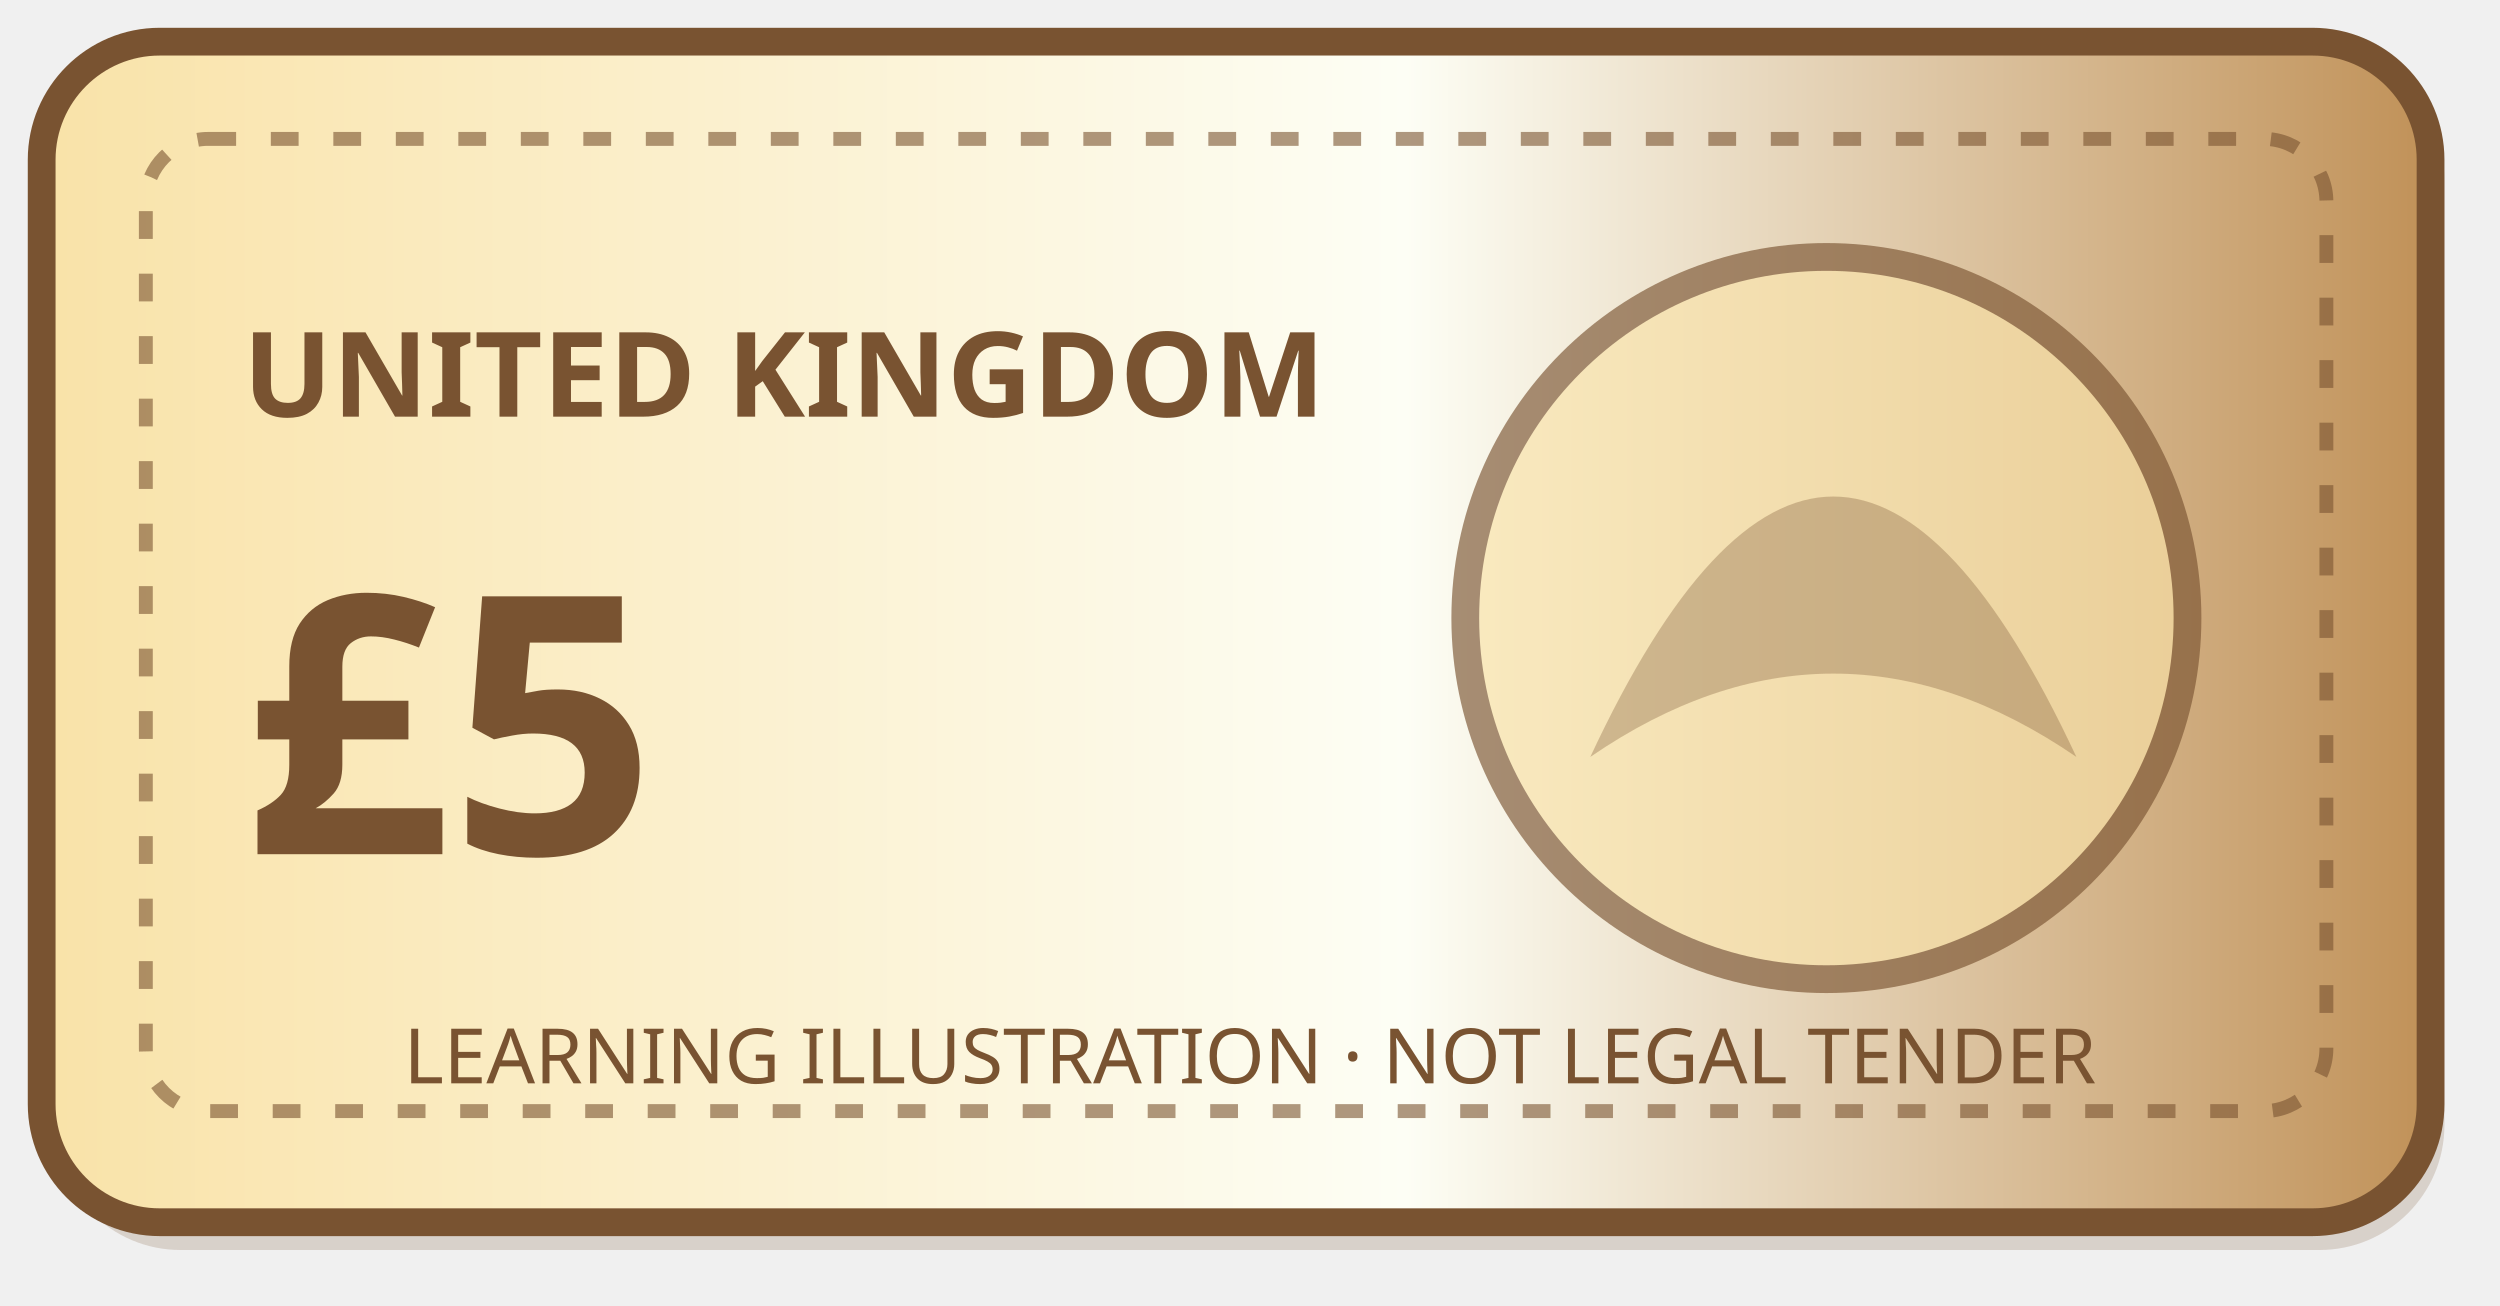
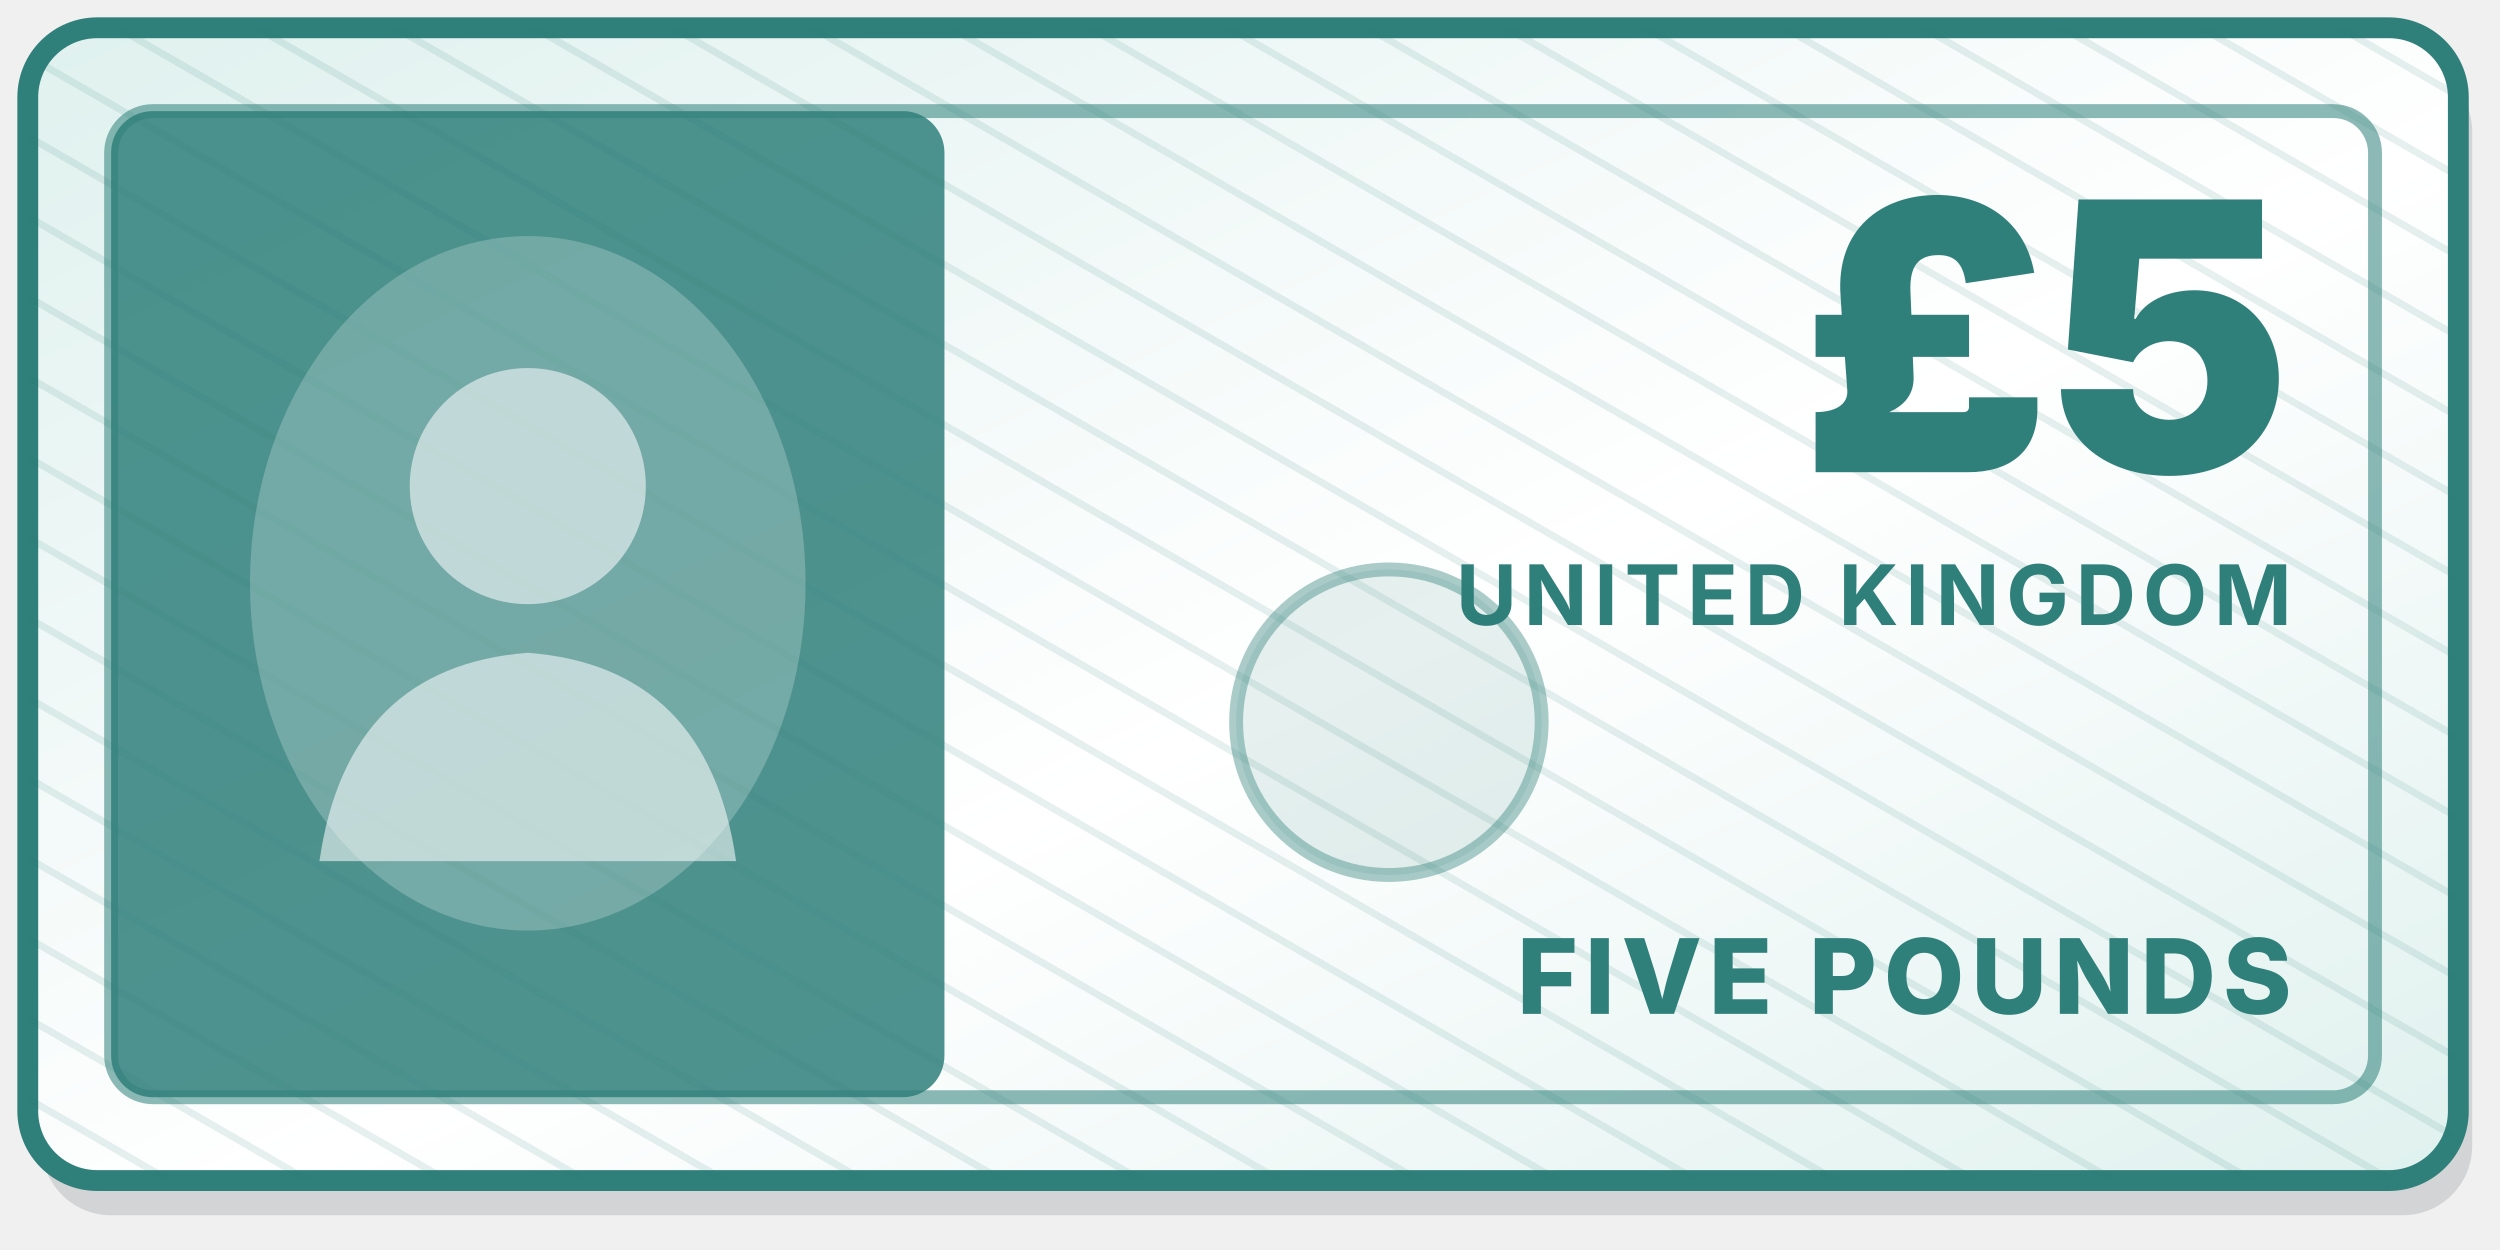
- <svg xmlns="http://www.w3.org/2000/svg" viewBox="0 0 360 188" role="img" aria-labelledby="t">
+ <svg xmlns="http://www.w3.org/2000/svg" viewBox="0 0 360 180" role="img" aria-labelledby="t">
  <defs>
-     <linearGradient id="paper">
-       <stop stop-color="#f9e2a7" />
-       <stop offset=".57" stop-color="#fdfef5" />
-       <stop offset="1" stop-color="#bf8f55" />
+     <linearGradient id="p" x1="0" y1="0" x2="1" y2="1">
+       <stop offset="0" stop-color="#dff1ee" />
+       <stop offset=".55" stop-color="#ffffff" />
+       <stop offset="1" stop-color="#dff1ee" />
    </linearGradient>
+     <pattern id="g" width="10" height="10" patternUnits="userSpaceOnUse" patternTransform="rotate(30)">
+       <path d="M0 5H10" stroke="#2f7f7a" stroke-opacity=".12" stroke-width="1" />
+     </pattern>
  </defs>
-   <rect x="8" y="8" width="344" height="172" rx="18" fill="#795331" opacity=".2" />
-   <rect x="6" y="6" width="344" height="170" rx="17" fill="url(#paper)" stroke="#795331" stroke-width="4" />
-   <rect x="21" y="20" width="314" height="140" rx="9" fill="none" stroke="#795331" stroke-dasharray="4 5" stroke-width="2" opacity=".6" />
-   <circle cx="263" cy="89" r="52" fill="#f9e2a7" stroke="#795331" stroke-width="4" opacity=".65" />
-   <path d="M229 109Q264 34 299 109Q264 85 229 109Z" fill="#795331" opacity=".32" />
-   <text x="35" y="60" font-family="system-ui,sans-serif" font-size="17" font-weight="800" fill="#795331">UNITED KINGDOM</text>
-   <text x="35" y="123" font-family="system-ui,sans-serif" font-size="52" font-weight="900" fill="#795331">£5</text>
-   <text x="180" y="156" text-anchor="middle" font-size="11" font-family="system-ui,sans-serif" fill="#795331">LEARNING ILLUSTRATION · NOT LEGAL TENDER</text>
+   <rect x="6" y="9" width="350" height="166" rx="10" fill="#1d2733" opacity=".14" />
+   <rect x="4" y="4" width="350" height="166" rx="10" fill="url(#p)" stroke="#2f7f7a" stroke-width="3" />
+   <rect x="4" y="4" width="350" height="166" rx="10" fill="url(#g)" />
+   <rect x="16" y="16" width="326" height="142" rx="6" fill="none" stroke="#2f7f7a" stroke-opacity=".55" stroke-width="2" />
+   <rect x="16" y="16" width="120" height="142" rx="6" fill="#2f7f7a" fill-opacity=".85" />
+   <ellipse cx="76" cy="84" rx="40" ry="50" fill="#fff" fill-opacity=".22" />
+   <circle cx="76" cy="70" r="17" fill="#fff" fill-opacity=".55" />
+   <path d="M46 124Q50 96 76 94Q102 96 106 124Z" fill="#fff" fill-opacity=".55" />
+   <text x="330" y="68" text-anchor="end" font-family="system-ui,-apple-system,sans-serif" font-weight="900" font-size="54" fill="#2f7f7a">£5</text>
+   <text x="330" y="90" text-anchor="end" font-family="system-ui,-apple-system,sans-serif" font-weight="700" font-size="12" letter-spacing="1" fill="#2f7f7a">UNITED KINGDOM</text>
+   <text x="330" y="146" text-anchor="end" font-family="system-ui,-apple-system,sans-serif" font-weight="800" font-size="15" letter-spacing="1" fill="#2f7f7a">FIVE POUNDS</text>
+   <circle cx="200" cy="104" r="22" fill="#2f7f7a" fill-opacity=".12" stroke="#2f7f7a" stroke-opacity=".4" stroke-width="2" />
</svg>
